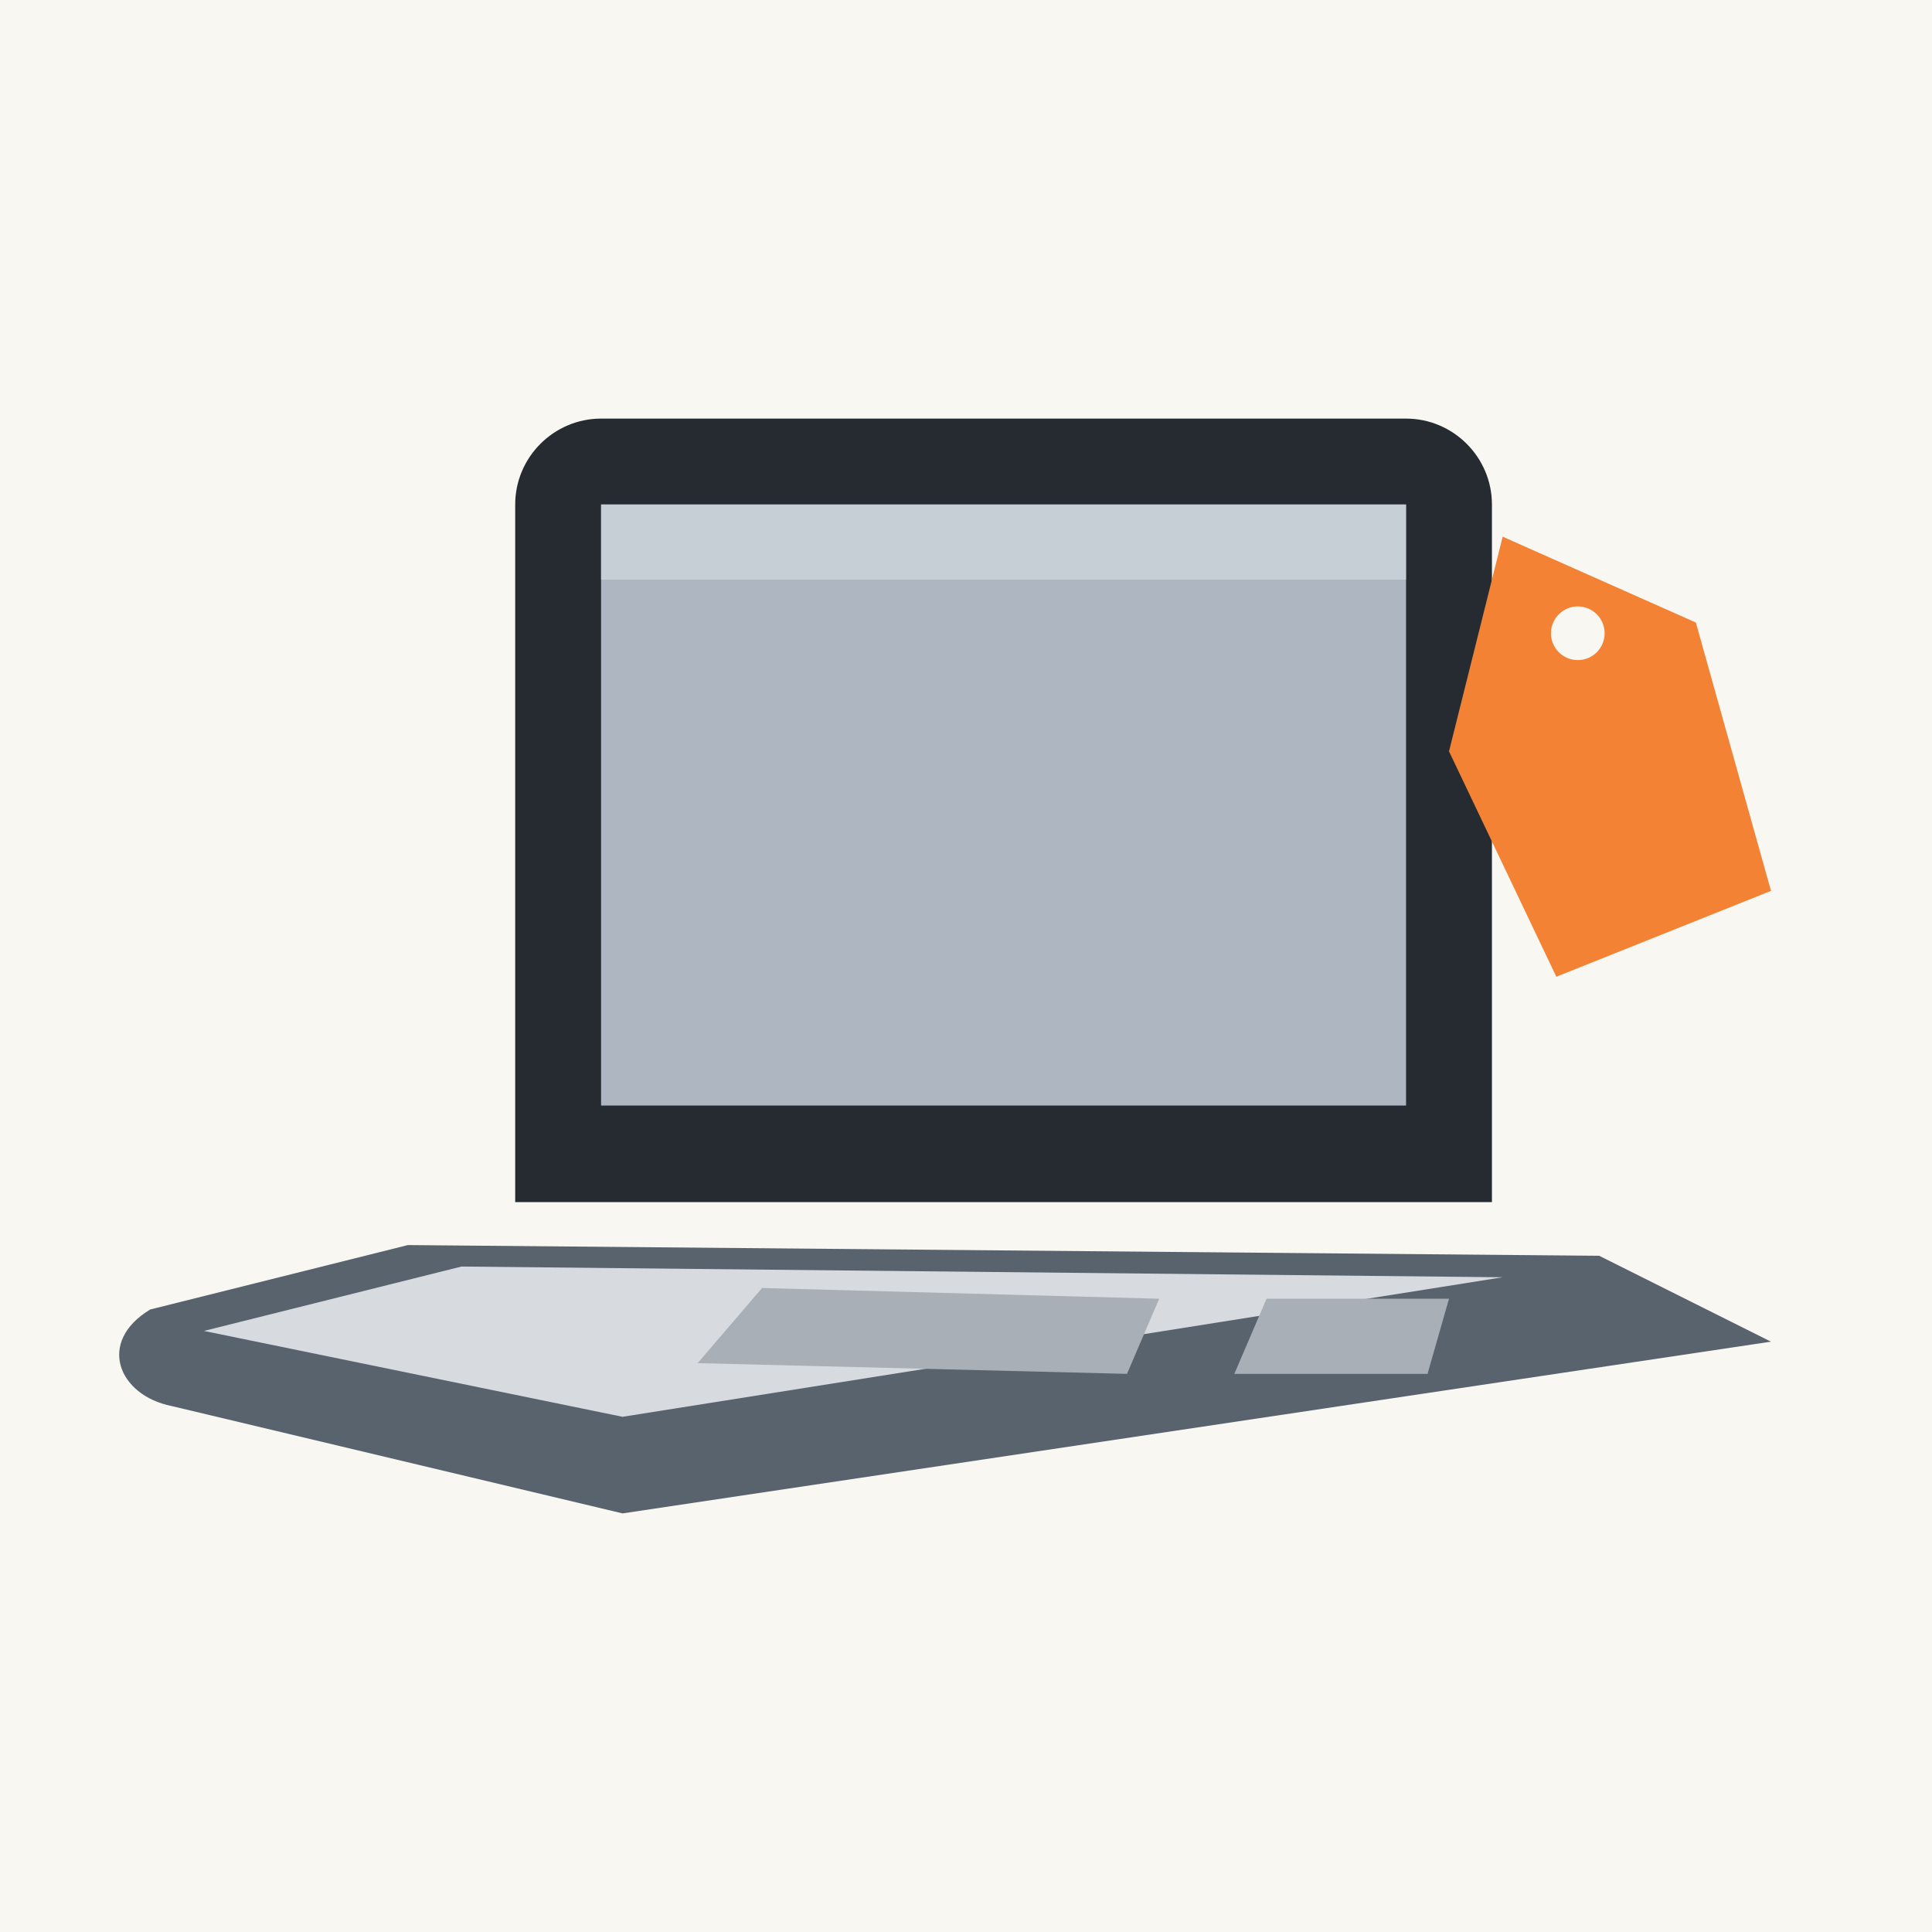
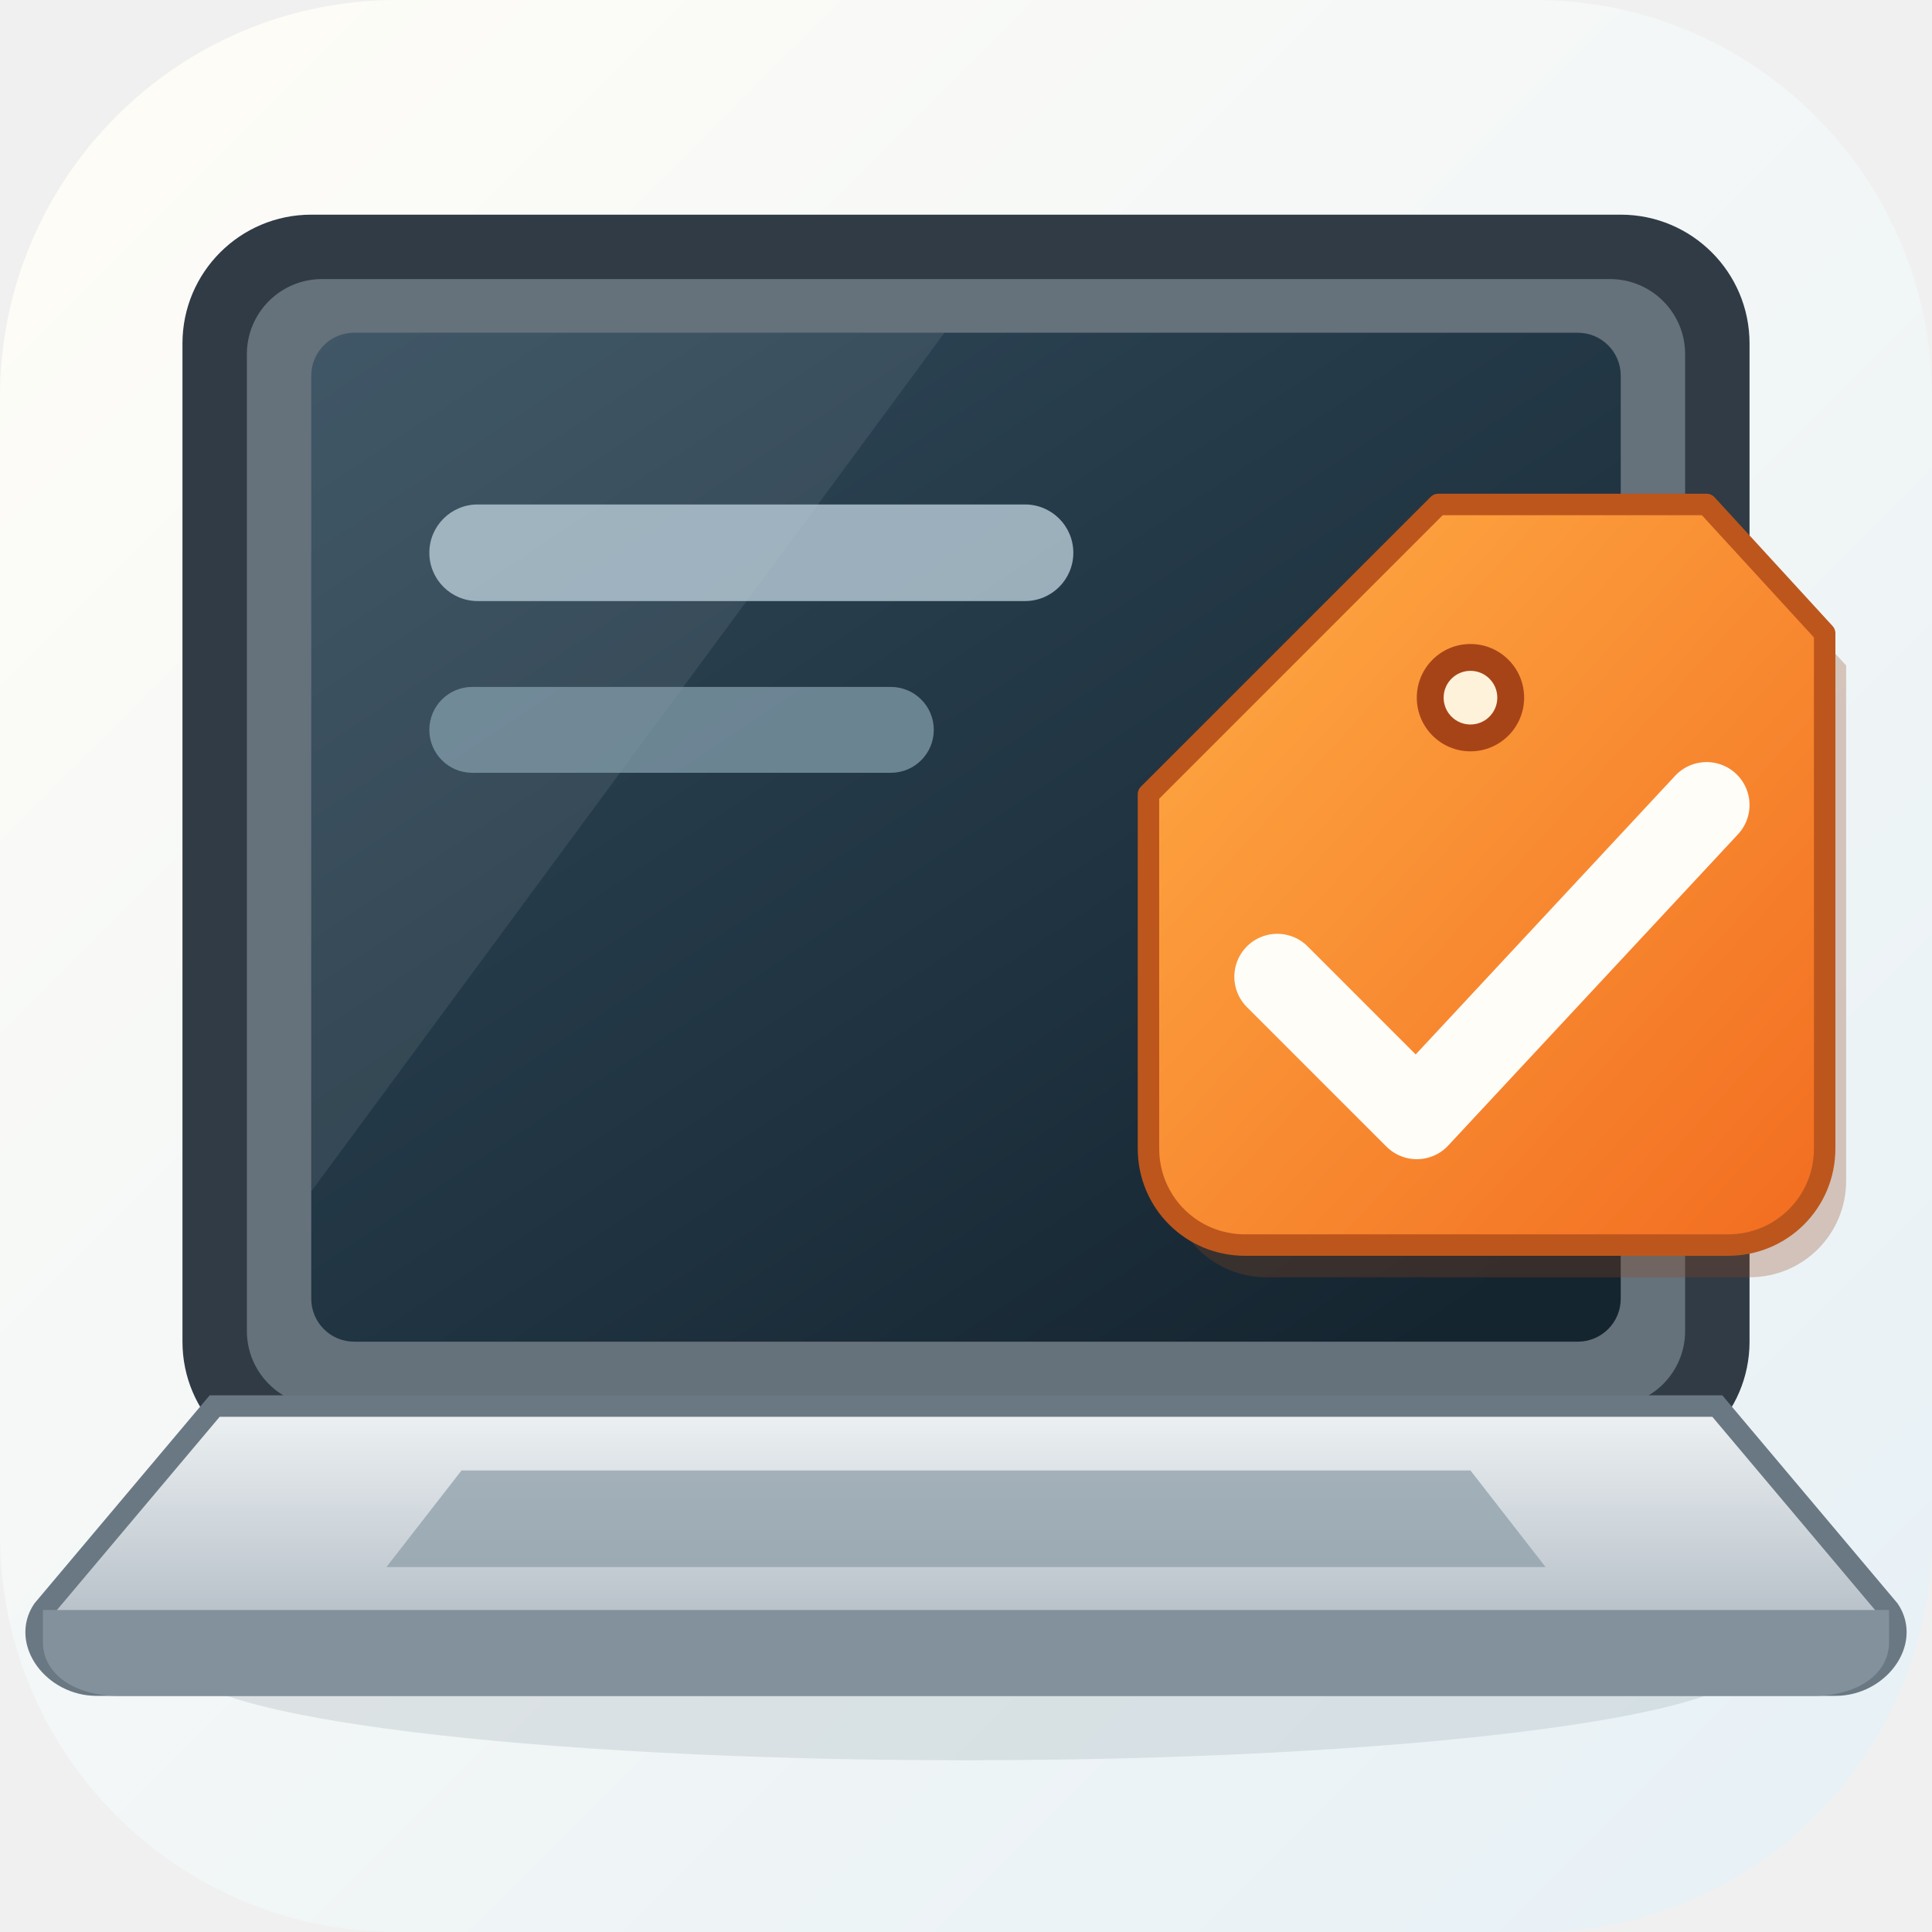
- <svg xmlns="http://www.w3.org/2000/svg" viewBox="0 0 180 180">
-   <rect width="180" height="180" fill="#f8f7f2" />
-   <path d="M48 47c0-4.4 3.6-8 8-8h75c4.4 0 8 3.6 8 8v65H48V47Z" fill="#252b31" />
-   <path d="M56 47h75v56H56z" fill="#aeb7c1" />
-   <path d="M56 47h75v7H56z" fill="#dce2e7" opacity=".55" />
-   <path d="m38 116 111 1 16 8-107 16-42-10c-5-1-7-6-2-9l24-6Z" fill="#59636e" />
-   <path d="m43 118 97 1-82 13-39-8 24-6Z" fill="#d7dbe0" />
-   <path d="m71 120 37 1-3 7-40-1zM118 121l17 0-2 7-18 0z" fill="#a9afb6" />
-   <path d="m140 50 18 8 7 25-20 8-10-21 5-20Z" fill="#f48234" />
-   <circle cx="147" cy="59" r="2.5" fill="#f8f7f2" />
+ <svg xmlns="http://www.w3.org/2000/svg" width="1024" height="1024" viewBox="0 0 180 180">
+   <defs>
+     <linearGradient id="background" x1="0" y1="0" x2="1" y2="1">
+       <stop stop-color="#fffdf7" />
+       <stop offset="1" stop-color="#e6f0f6" />
+     </linearGradient>
+     <linearGradient id="screen" x1="0" y1="0" x2="0.85" y2="1">
+       <stop stop-color="#30495a" />
+       <stop offset="1" stop-color="#152530" />
+     </linearGradient>
+     <linearGradient id="metal" x1="0" y1="0" x2="0" y2="1">
+       <stop stop-color="#eef2f4" />
+       <stop offset="1" stop-color="#a6b1bb" />
+     </linearGradient>
+     <linearGradient id="tag" x1="0" y1="0" x2="1" y2="1">
+       <stop stop-color="#ffad45" />
+       <stop offset="1" stop-color="#f26c20" />
+     </linearGradient>
+   </defs>
+   <rect width="180" height="180" rx="37" fill="url(#background)" />
+   <ellipse cx="90" cy="155" rx="73" ry="9" fill="#536473" opacity=".14" />
+   <rect x="17" y="20" width="146" height="117" rx="12" fill="#303b45" />
+   <rect x="23" y="26" width="134" height="105" rx="7" fill="#65717b" />
+   <rect x="29" y="31" width="122" height="94" rx="4" fill="url(#screen)" />
+   <path d="M29 35a4 4 0 0 1 4-4h55L29 111V35Z" fill="#fff" opacity=".08" />
+   <rect x="40" y="47" width="60" height="9" rx="4.5" fill="#b4c9d4" opacity=".82" />
+   <rect x="40" y="64" width="47" height="8" rx="4" fill="#86a1af" opacity=".72" />
+   <path d="M20 131h140l16 19c2 3-1 7-5 7H9c-4 0-7-4-5-7l16-19Z" fill="url(#metal)" stroke="#6a7883" stroke-width="2" />
+   <path d="M43 137h94l7 9H36l7-9Z" fill="#8c9ca8" opacity=".72" />
+   <path d="M4 150h172v3c0 3-3 5-7 5H11c-4 0-7-2-7-5v-3Z" fill="#83919c" />
+   <path d="M134 47h25l11 12v48c0 5-4 9-9 9h-45c-5 0-9-4-9-9V74l27-27Z" fill="#8e451d" opacity=".28" transform="translate(2 3)" />
+   <path d="M134 47h25l11 12v48c0 5-4 9-9 9h-45c-5 0-9-4-9-9V74l27-27Z" fill="url(#tag)" stroke="#bd561c" stroke-width="2" stroke-linejoin="round" />
+   <circle cx="137" cy="65" r="5" fill="#a74417" />
+   <circle cx="137" cy="65" r="2.5" fill="#fff2da" />
+   <path d="m119 91 13 13 27-29" fill="none" stroke="#fffdf8" stroke-width="8" stroke-linecap="round" stroke-linejoin="round" />
</svg>
